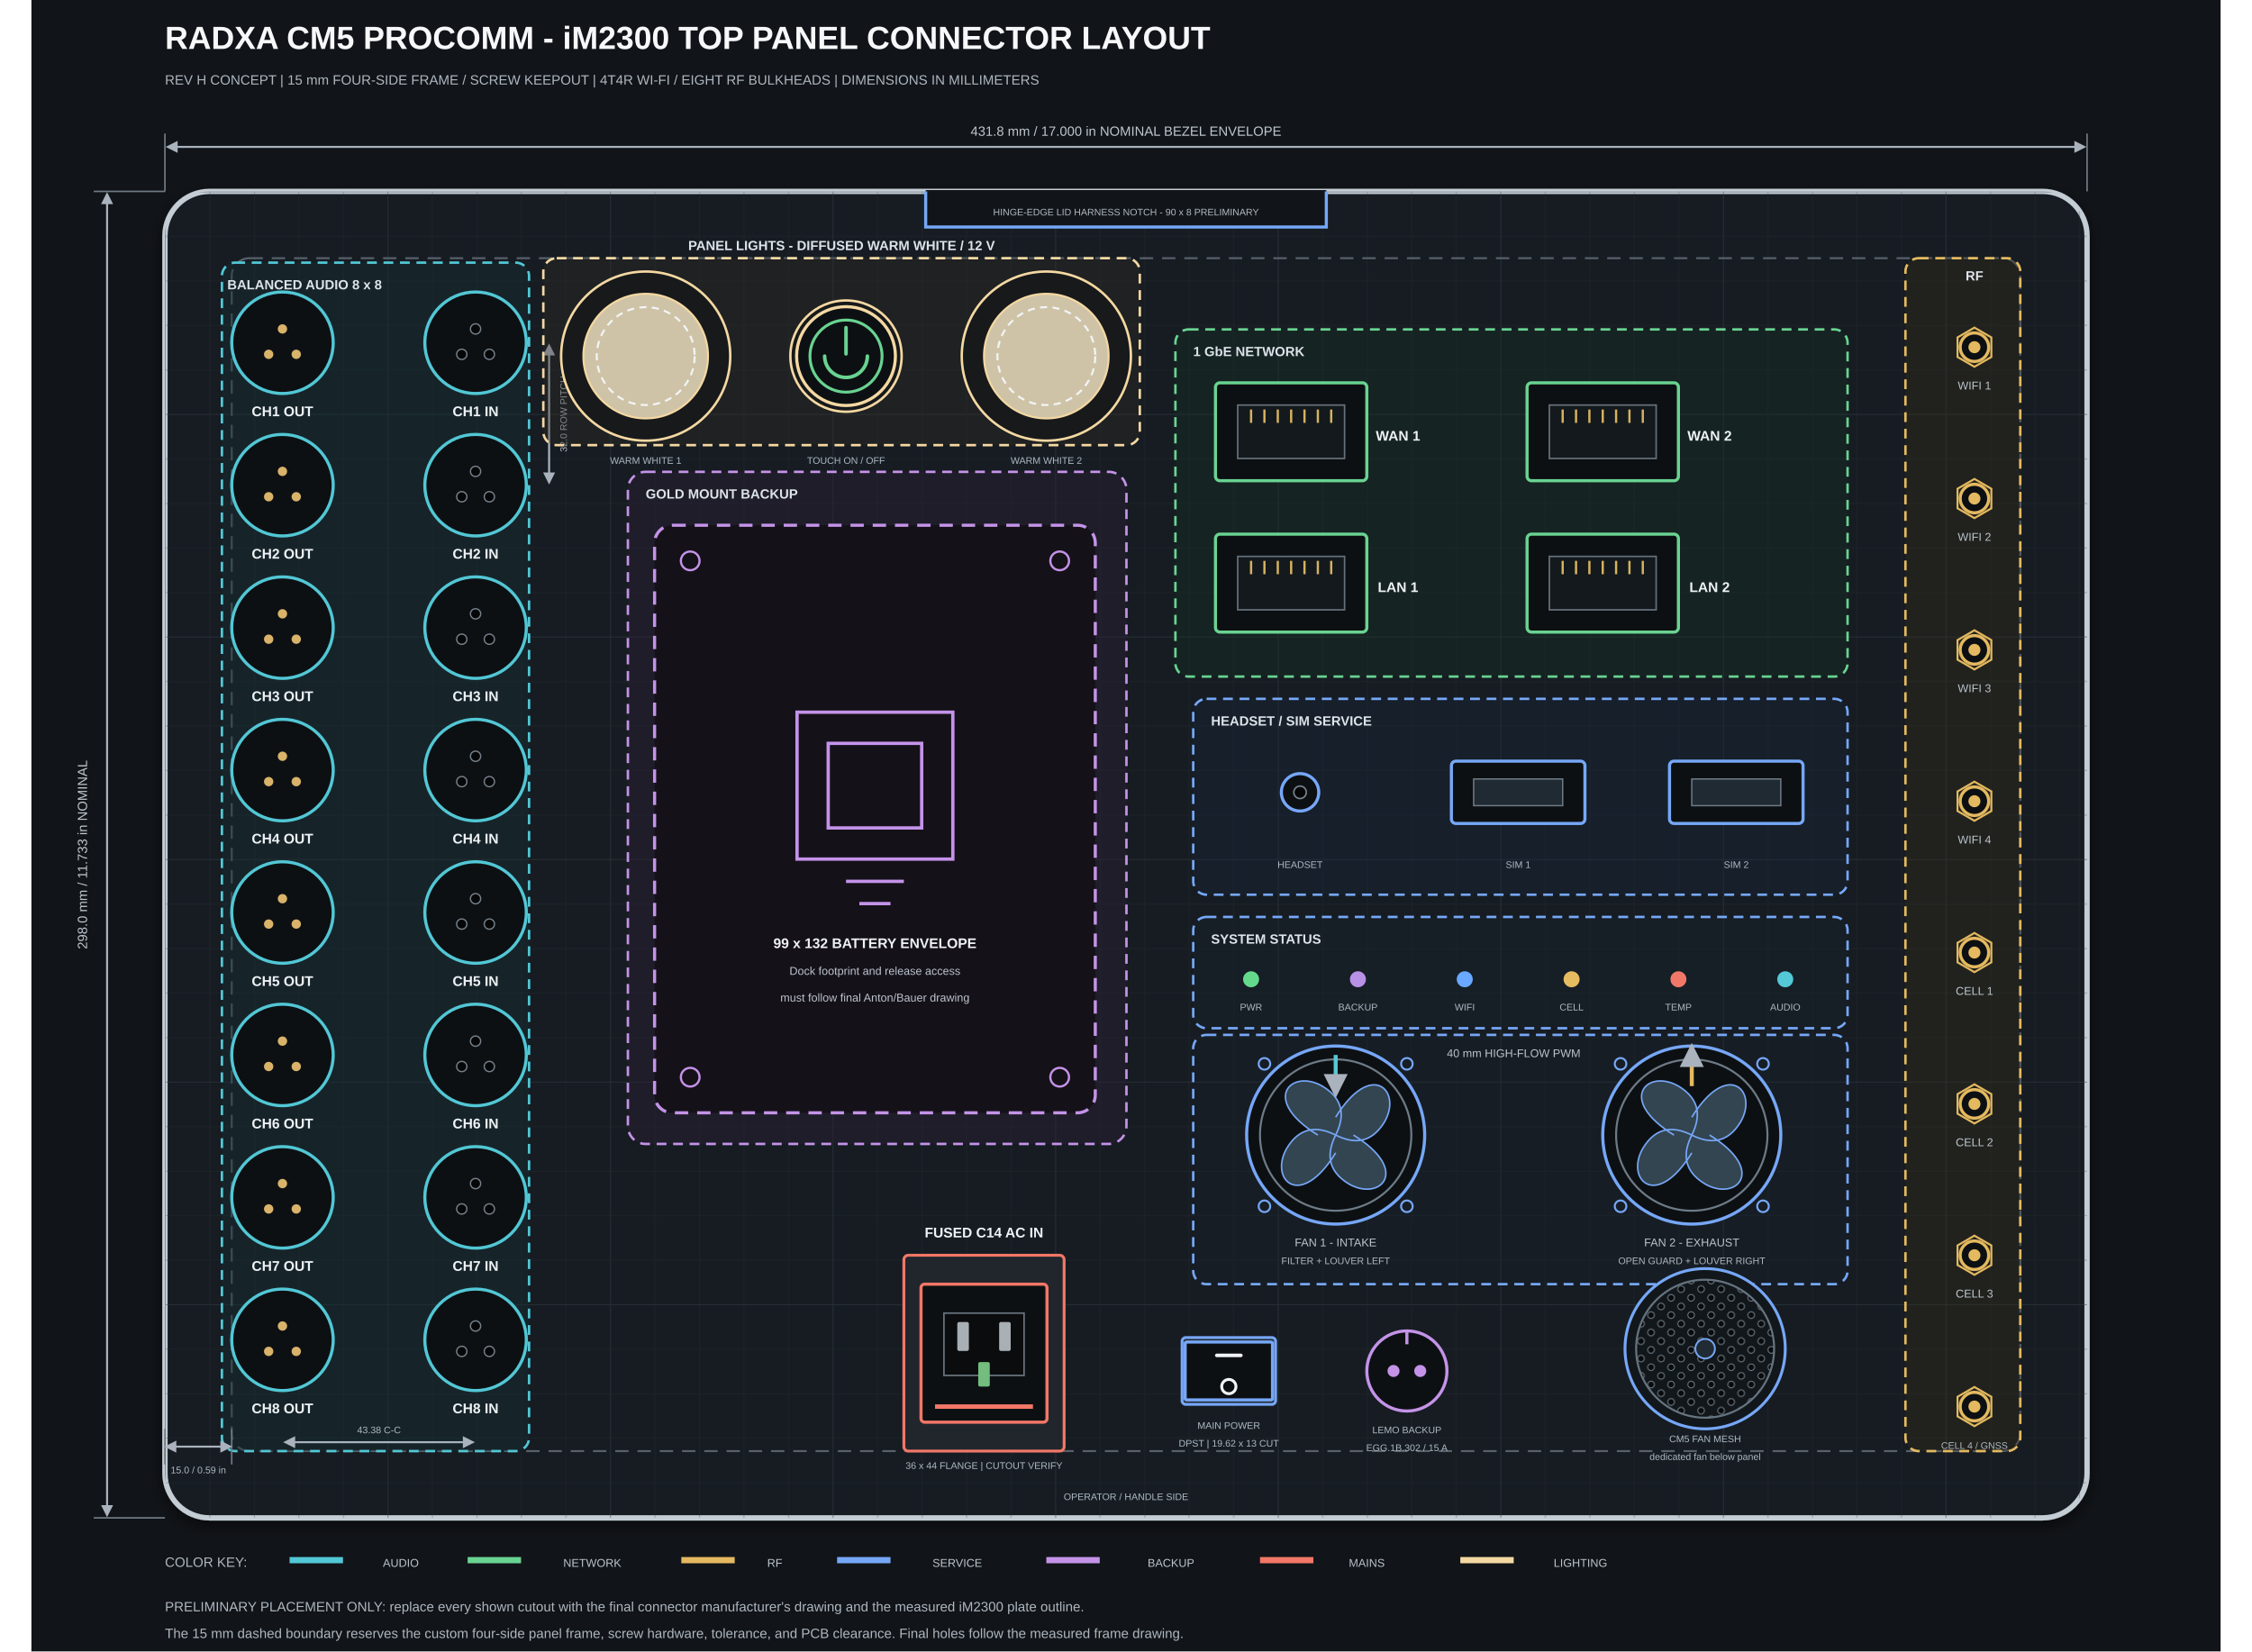
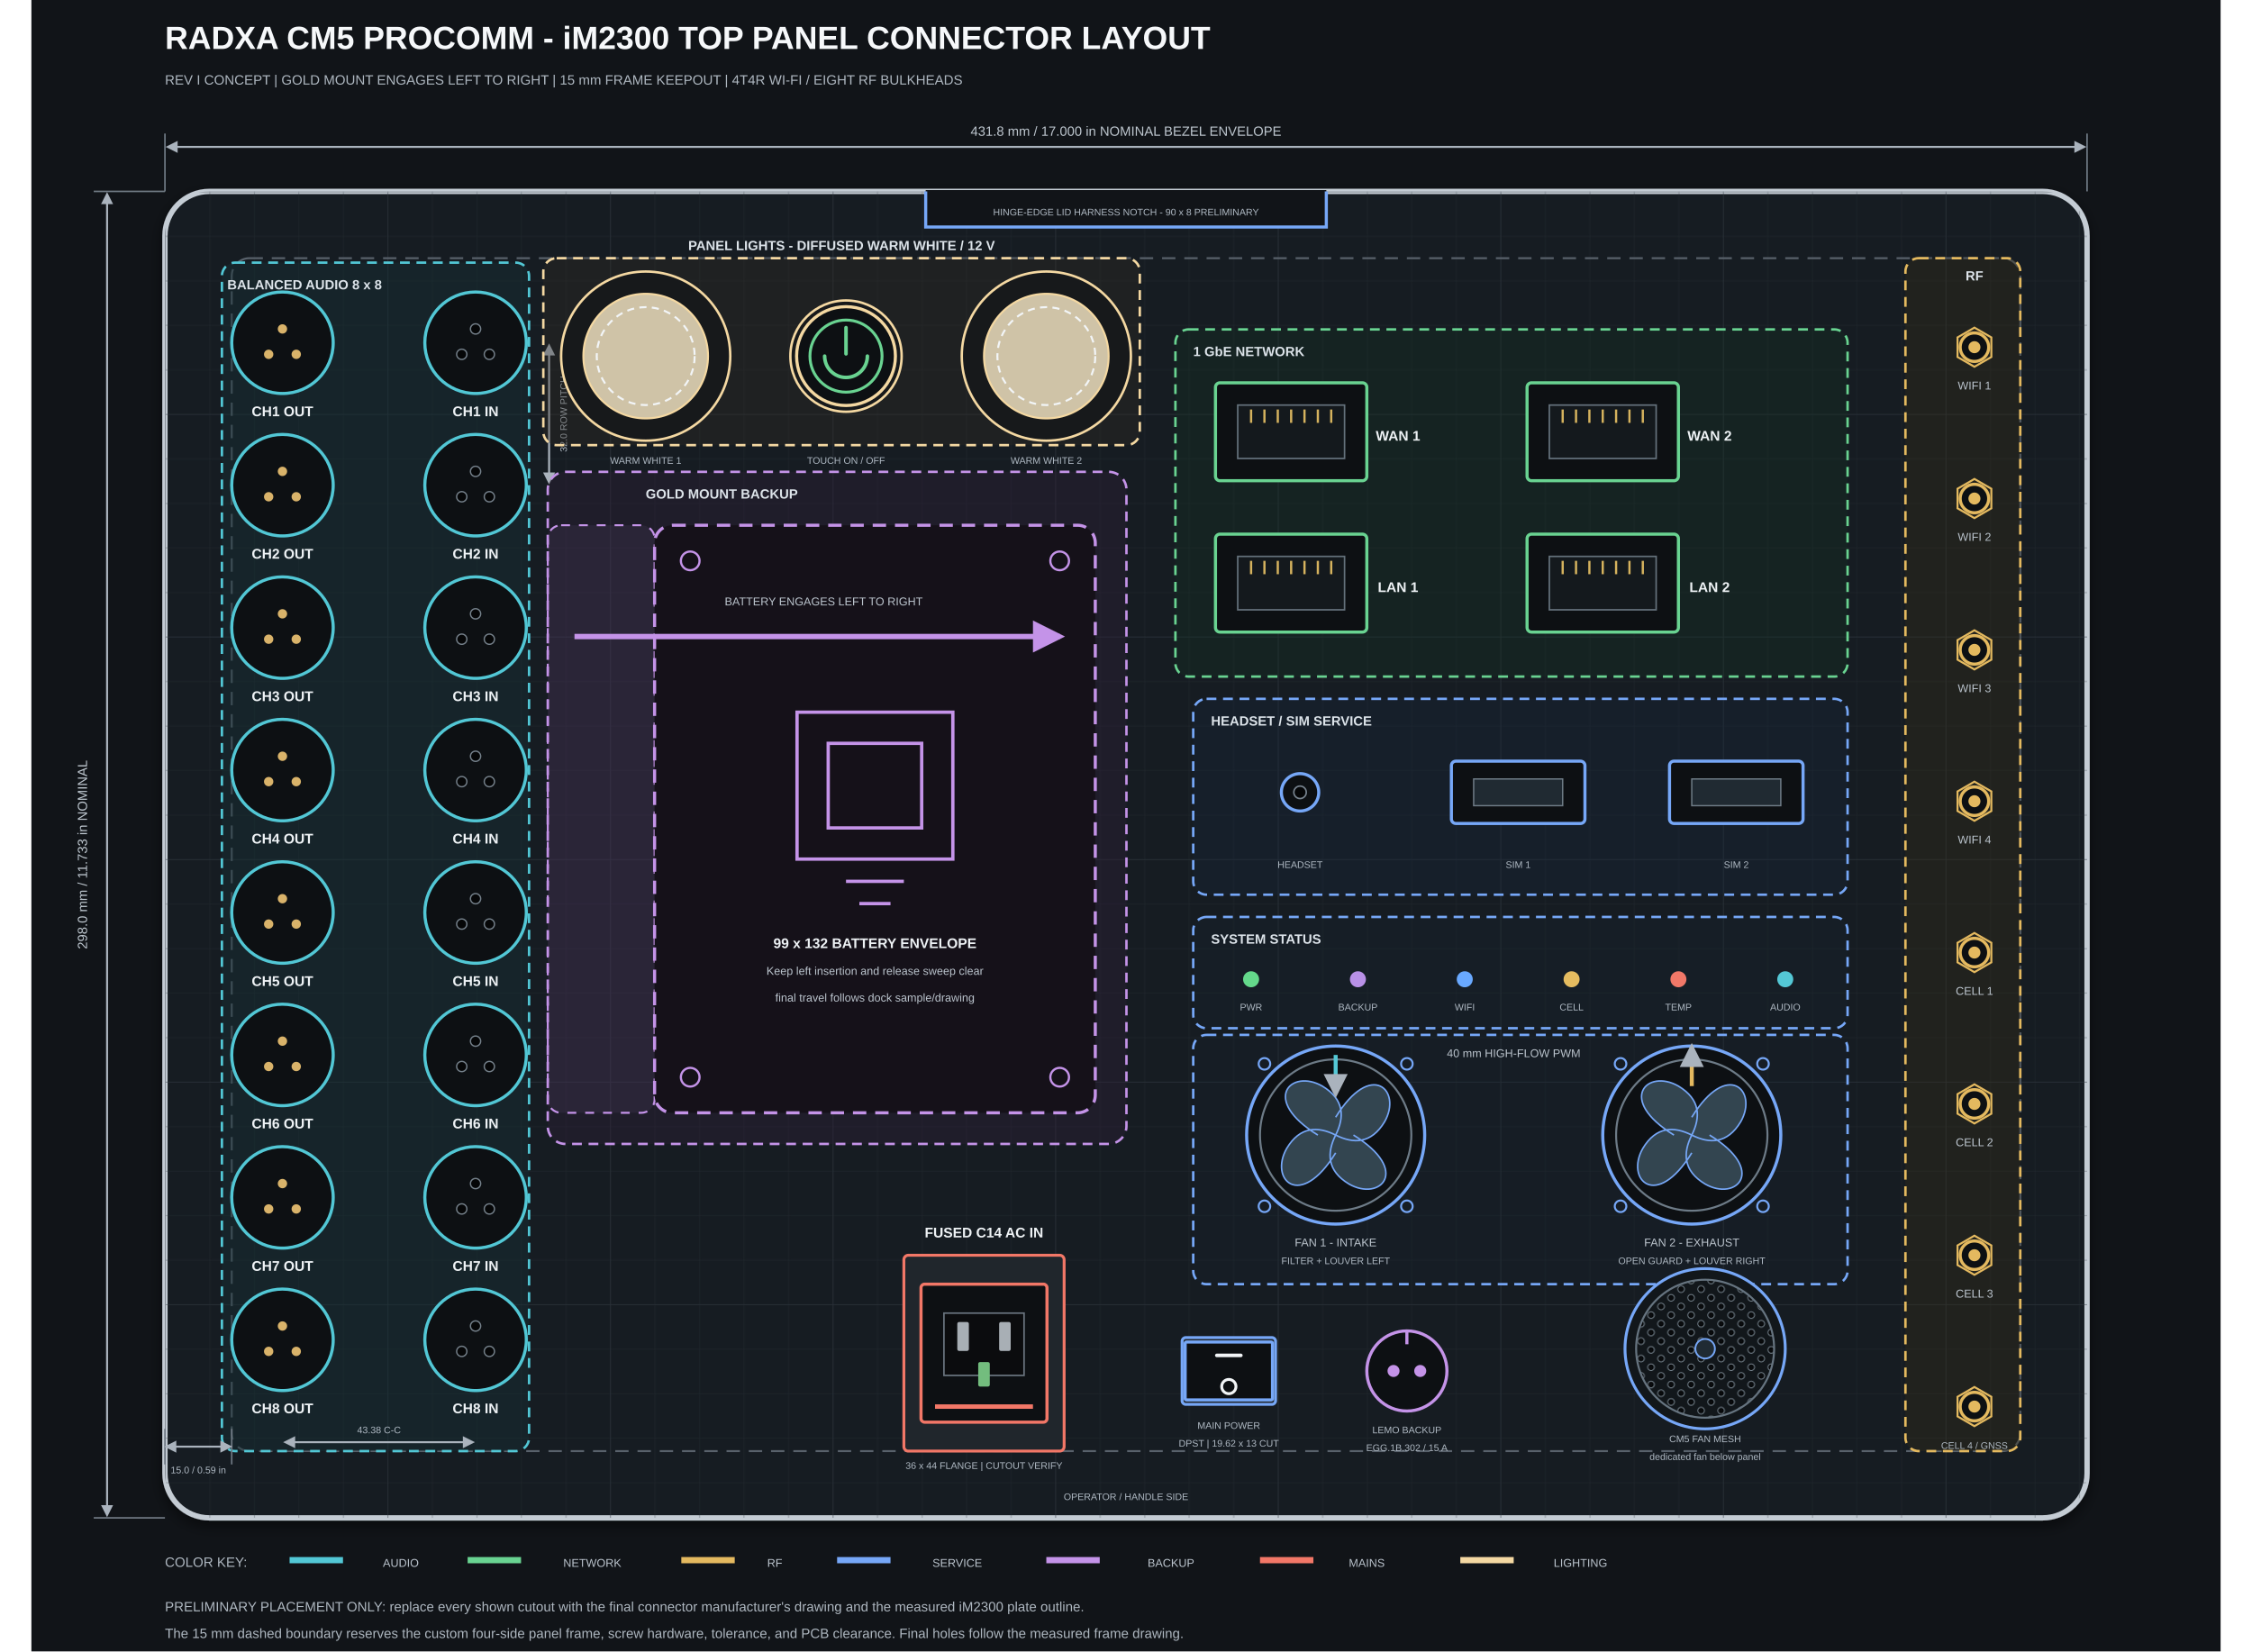
<svg xmlns="http://www.w3.org/2000/svg" width="1800" height="1320" viewBox="-30 -43 491.8 371" role="img" aria-labelledby="title desc">
  <defs>
    <pattern id="minorGrid" width="10" height="10" patternUnits="userSpaceOnUse">
      <path d="M10 0H0V10" fill="none" stroke="#2b3138" stroke-width="0.22" />
    </pattern>
    <pattern id="majorGrid" width="50" height="50" patternUnits="userSpaceOnUse">
      <rect width="50" height="50" fill="url(#minorGrid)" />
      <path d="M50 0H0V50" fill="none" stroke="#39414a" stroke-width="0.34" />
    </pattern>
    <pattern id="meshPattern" width="4.5" height="3.9" patternUnits="userSpaceOnUse">
      <circle cx="1.1" cy="1.1" r="0.75" fill="#090b0d" stroke="#73808a" stroke-width="0.2" />
      <circle cx="3.35" cy="3.05" r="0.75" fill="#090b0d" stroke="#73808a" stroke-width="0.2" />
    </pattern>
    <marker id="arrow" markerWidth="6" markerHeight="6" refX="3" refY="3" orient="auto-start-reverse">
      <path d="M6 3L0 0V6Z" fill="#aab3bd" />
+     </marker>
+     <marker id="batteryArrow" markerWidth="6" markerHeight="6" refX="5" refY="3" orient="auto">
+       <path d="M0 0L6 3L0 6Z" fill="#c493e8" />
    </marker>
    <filter id="shadow" x="-15%" y="-15%" width="130%" height="130%">
      <feDropShadow dx="0" dy="1.2" stdDeviation="1.5" flood-color="#000" flood-opacity="0.5" />
    </filter>
    <style>
      .page { fill: #111418; }
      .panel { fill: #171c21; stroke: #c4ccd4; stroke-width: 1.2; }
      .safe { fill: none; stroke: #58616b; stroke-width: 0.45; stroke-dasharray: 3 2; }
      .zone { stroke-width: 0.55; stroke-dasharray: 2.2 1.5; }
      .outline { fill: #20262c; stroke: #dde3e8; stroke-width: 0.65; }
      .cut { fill: #0d1013; stroke: #f2f5f7; stroke-width: 0.7; }
      .audio { stroke: #52c7d5; }
      .network { stroke: #69d391; }
      .rf { stroke: #e4b95f; }
      .lighting { stroke: #f4d8a2; }
      .service { stroke: #76a7f7; }
      .backup { stroke: #c493e8; }
      .mains { stroke: #f27767; }
      .label { fill: #eef2f5; font-family: -apple-system, BlinkMacSystemFont, "Segoe UI", Arial, sans-serif; font-size: 3.15px; font-weight: 650; text-anchor: middle; letter-spacing: 0; }
      .small { fill: #bac3cc; font-family: -apple-system, BlinkMacSystemFont, "Segoe UI", Arial, sans-serif; font-size: 2.55px; text-anchor: middle; letter-spacing: 0; }
      .tiny { fill: #aeb8c2; font-family: -apple-system, BlinkMacSystemFont, "Segoe UI", Arial, sans-serif; font-size: 2.15px; text-anchor: middle; letter-spacing: 0; }
      .zoneTitle { fill: #dce3e9; font-family: -apple-system, BlinkMacSystemFont, "Segoe UI", Arial, sans-serif; font-size: 3px; font-weight: 700; letter-spacing: 0; }
      .title { fill: #f6f8fa; font-family: -apple-system, BlinkMacSystemFont, "Segoe UI", Arial, sans-serif; font-size: 7.2px; font-weight: 750; letter-spacing: 0; }
      .subtitle { fill: #aeb7c0; font-family: -apple-system, BlinkMacSystemFont, "Segoe UI", Arial, sans-serif; font-size: 3.05px; letter-spacing: 0; }
      .dimension { fill: #bdc6ce; font-family: -apple-system, BlinkMacSystemFont, "Segoe UI", Arial, sans-serif; font-size: 3px; text-anchor: middle; letter-spacing: 0; }
      .dimLine { fill: none; stroke: #aab3bd; stroke-width: 0.45; marker-start: url(#arrow); marker-end: url(#arrow); }
      .extension { stroke: #6f7983; stroke-width: 0.35; }
      text { dominant-baseline: alphabetic; }
    </style>
  </defs>
  <rect class="page" x="-30" y="-43" width="491.8" height="371" />
  <text class="title" x="0" y="-32">RADXA CM5 PROCOMM - iM2300 TOP PANEL CONNECTOR LAYOUT</text>
-   <text class="subtitle" x="0" y="-24">REV H CONCEPT | 15 mm FOUR-SIDE FRAME / SCREW KEEPOUT | 4T4R WI-FI / EIGHT RF BULKHEADS | DIMENSIONS IN MILLIMETERS</text>
+   <text class="subtitle" x="0" y="-24">REV I CONCEPT | GOLD MOUNT ENGAGES LEFT TO RIGHT | 15 mm FRAME KEEPOUT | 4T4R WI-FI / EIGHT RF BULKHEADS</text>
  <line class="extension" x1="0" y1="0" x2="0" y2="-13" />
  <line class="extension" x1="431.8" y1="0" x2="431.8" y2="-13" />
  <line class="dimLine" x1="1.5" y1="-10" x2="430.3" y2="-10" />
  <text class="dimension" x="215.9" y="-12.5">431.8 mm / 17.000 in NOMINAL BEZEL ENVELOPE</text>
  <line class="extension" x1="0" y1="0" x2="-16" y2="0" />
  <line class="extension" x1="0" y1="298" x2="-16" y2="298" />
  <line class="dimLine" x1="-13" y1="1.5" x2="-13" y2="296.5" />
  <text class="dimension" x="-17.5" y="149" transform="rotate(-90 -17.5 149)">298.0 mm / 11.733 in NOMINAL</text>
  <rect class="panel" x="0" y="0" width="431.8" height="298" rx="10" filter="url(#shadow)" />
  <rect x="0" y="0" width="431.8" height="298" rx="10" fill="url(#majorGrid)" opacity="0.52" />
  <rect class="safe" x="15" y="15" width="401.8" height="268" rx="4" />
  <rect x="170.9" y="-0.3" width="90" height="8.3" fill="#111418" />
  <path class="service" d="M170.9 0V8H260.9V0" fill="none" stroke-width="0.7" />
  <text class="tiny" x="215.9" y="5.4">HINGE-EDGE LID HARNESS NOTCH - 90 x 8 PRELIMINARY</text>
  <text class="tiny" x="215.9" y="294">OPERATOR / HANDLE SIDE</text>
  <g>
    <rect class="zone audio" x="12.8" y="16" width="69" height="267" rx="3" fill="#173036" fill-opacity="0.42" />
    <text class="zoneTitle" x="14" y="22">BALANCED AUDIO 8 x 8</text>
    <line class="extension" x1="0" y1="286" x2="0" y2="278" />
    <line class="extension" x1="15" y1="286" x2="15" y2="278" />
    <line class="dimLine" x1="1.2" y1="282" x2="13.8" y2="282" />
    <text class="tiny" x="7.5" y="288">15.0 / 0.59 in</text>
    <g transform="translate(26.4 34)">
      <circle class="cut audio" r="11.4" />
      <circle cx="0" cy="-3.1" r="1.05" fill="#d9b36a" />
      <circle cx="-3.1" cy="2.6" r="1.05" fill="#d9b36a" />
      <circle cx="3.1" cy="2.6" r="1.05" fill="#d9b36a" />
    </g>
    <text class="label" x="26.4" y="50.5">CH1 OUT</text>
    <g transform="translate(69.78 34)">
      <circle class="cut audio" r="11.4" />
      <circle cx="0" cy="-3.1" r="1.15" fill="#050607" stroke="#74808a" stroke-width="0.3" />
      <circle cx="-3.1" cy="2.6" r="1.15" fill="#050607" stroke="#74808a" stroke-width="0.3" />
      <circle cx="3.1" cy="2.6" r="1.15" fill="#050607" stroke="#74808a" stroke-width="0.3" />
    </g>
    <text class="label" x="69.78" y="50.5">CH1 IN</text>
    <g transform="translate(0 32)">
      <use href="#xlrOut" />
      <use href="#xlrIn" />
    </g>
    <defs>
      <g id="xlrOut" transform="translate(26.4 34)">
        <circle class="cut audio" r="11.4" />
        <circle cx="0" cy="-3.1" r="1.05" fill="#d9b36a" />
        <circle cx="-3.1" cy="2.6" r="1.05" fill="#d9b36a" />
        <circle cx="3.1" cy="2.6" r="1.05" fill="#d9b36a" />
      </g>
      <g id="xlrIn" transform="translate(69.78 34)">
        <circle class="cut audio" r="11.4" />
        <circle cx="0" cy="-3.1" r="1.15" fill="#050607" stroke="#74808a" stroke-width="0.3" />
        <circle cx="-3.1" cy="2.6" r="1.15" fill="#050607" stroke="#74808a" stroke-width="0.3" />
        <circle cx="3.1" cy="2.6" r="1.15" fill="#050607" stroke="#74808a" stroke-width="0.3" />
      </g>
    </defs>
    <g transform="translate(0 32)">
      <text class="label" x="26.4" y="50.5">CH2 OUT</text>
      <text class="label" x="69.78" y="50.5">CH2 IN</text>
    </g>
    <g transform="translate(0 64)">
      <use href="#xlrOut" />
      <use href="#xlrIn" />
      <text class="label" x="26.4" y="50.5">CH3 OUT</text>
      <text class="label" x="69.78" y="50.5">CH3 IN</text>
    </g>
    <g transform="translate(0 96)">
      <use href="#xlrOut" />
      <use href="#xlrIn" />
      <text class="label" x="26.4" y="50.5">CH4 OUT</text>
      <text class="label" x="69.78" y="50.5">CH4 IN</text>
    </g>
    <g transform="translate(0 128)">
      <use href="#xlrOut" />
      <use href="#xlrIn" />
      <text class="label" x="26.4" y="50.5">CH5 OUT</text>
      <text class="label" x="69.78" y="50.5">CH5 IN</text>
    </g>
    <g transform="translate(0 160)">
      <use href="#xlrOut" />
      <use href="#xlrIn" />
      <text class="label" x="26.4" y="50.5">CH6 OUT</text>
      <text class="label" x="69.78" y="50.5">CH6 IN</text>
    </g>
    <g transform="translate(0 192)">
      <use href="#xlrOut" />
      <use href="#xlrIn" />
      <text class="label" x="26.4" y="50.5">CH7 OUT</text>
      <text class="label" x="69.78" y="50.5">CH7 IN</text>
    </g>
    <g transform="translate(0 224)">
      <use href="#xlrOut" />
      <use href="#xlrIn" />
      <text class="label" x="26.4" y="50.5">CH8 OUT</text>
      <text class="label" x="69.78" y="50.5">CH8 IN</text>
    </g>
    <line class="dimLine" x1="27.9" y1="281" x2="68.28" y2="281" />
    <text class="tiny" x="48.09" y="279">43.38 C-C</text>
    <line class="dimLine" x1="86.3" y1="35.5" x2="86.3" y2="64.5" />
    <text class="tiny" x="90.3" y="50" transform="rotate(-90 90.3 50)">32.0 ROW PITCH</text>
  </g>
  <g>
    <rect class="zone lighting" x="85" y="15" width="134" height="42" rx="3" fill="#332d24" fill-opacity="0.34" />
    <text class="zoneTitle" x="152" y="13.2" text-anchor="middle">PANEL LIGHTS - DIFFUSED WARM WHITE / 12 V</text>
    <g transform="translate(108 37)">
      <circle r="19" fill="#17191b" stroke="#f4d8a2" stroke-width="0.55" />
      <circle r="14" fill="#f7e7c5" fill-opacity="0.82" stroke="#f4d8a2" stroke-width="0.45" />
      <circle r="11" fill="none" stroke="#f2f5f7" stroke-width="0.45" stroke-dasharray="1.6 1.2" />
    </g>
    <text class="tiny" x="108" y="61.2">WARM WHITE 1</text>
    <g transform="translate(153 37)">
      <circle r="12.5" fill="#17191b" stroke="#f4d8a2" stroke-width="0.55" />
      <circle class="cut lighting" r="11.1" />
      <circle r="8.1" fill="none" stroke="#69d391" stroke-width="0.65" />
      <path d="M153 30.6V36.5" transform="translate(-153 -37)" stroke="#69d391" stroke-width="0.8" stroke-linecap="round" />
      <path d="M-4.8 0A4.8 4.8 0 1 0 4.8 0" fill="none" stroke="#69d391" stroke-width="0.8" stroke-linecap="round" />
    </g>
    <text class="tiny" x="153" y="61.2">TOUCH ON / OFF</text>
    <g transform="translate(198 37)">
      <circle r="19" fill="#17191b" stroke="#f4d8a2" stroke-width="0.55" />
      <circle r="14" fill="#f7e7c5" fill-opacity="0.82" stroke="#f4d8a2" stroke-width="0.45" />
      <circle r="11" fill="none" stroke="#f2f5f7" stroke-width="0.45" stroke-dasharray="1.6 1.2" />
    </g>
    <text class="tiny" x="198" y="61.2">WARM WHITE 2</text>
  </g>
  <rect class="zone rf" x="391" y="15" width="25.8" height="268" rx="3" fill="#382f19" fill-opacity="0.34" />
  <text class="zoneTitle" x="406.5" y="20" text-anchor="middle">RF</text>
  <g class="rf">
    <g transform="translate(406.5 35)">
      <polygon points="0,-4.4 3.8,-2.2 3.8,2.2 0,4.4 -3.8,2.2 -3.8,-2.2" fill="none" stroke="#e4b95f" stroke-width="0.45" />
      <circle class="cut rf" r="3.2" />
      <circle r="0.85" fill="#e4b95f" />
    </g>
    <g transform="translate(406.5 69)">
      <polygon points="0,-4.4 3.8,-2.2 3.8,2.2 0,4.4 -3.8,2.2 -3.8,-2.2" fill="none" stroke="#e4b95f" stroke-width="0.45" />
      <circle class="cut rf" r="3.2" />
      <circle r="0.85" fill="#e4b95f" />
    </g>
    <g transform="translate(406.5 103)">
      <polygon points="0,-4.4 3.8,-2.2 3.8,2.2 0,4.4 -3.8,2.2 -3.8,-2.2" fill="none" stroke="#e4b95f" stroke-width="0.45" />
      <circle class="cut rf" r="3.2" />
      <circle r="0.85" fill="#e4b95f" />
    </g>
    <g transform="translate(406.5 137)">
      <polygon points="0,-4.4 3.8,-2.2 3.8,2.2 0,4.4 -3.8,2.2 -3.8,-2.2" fill="none" stroke="#e4b95f" stroke-width="0.45" />
      <circle class="cut rf" r="3.2" />
      <circle r="0.85" fill="#e4b95f" />
    </g>
    <g transform="translate(406.5 171)">
      <polygon points="0,-4.4 3.8,-2.2 3.8,2.2 0,4.4 -3.8,2.2 -3.8,-2.2" fill="none" stroke="#e4b95f" stroke-width="0.45" />
      <circle class="cut rf" r="3.2" />
      <circle r="0.85" fill="#e4b95f" />
    </g>
    <g transform="translate(406.5 205)">
      <polygon points="0,-4.4 3.8,-2.2 3.8,2.2 0,4.4 -3.8,2.2 -3.8,-2.2" fill="none" stroke="#e4b95f" stroke-width="0.45" />
      <circle class="cut rf" r="3.2" />
      <circle r="0.85" fill="#e4b95f" />
    </g>
    <g transform="translate(406.5 239)">
      <polygon points="0,-4.4 3.8,-2.2 3.8,2.2 0,4.4 -3.8,2.2 -3.8,-2.2" fill="none" stroke="#e4b95f" stroke-width="0.45" />
      <circle class="cut rf" r="3.2" />
      <circle r="0.85" fill="#e4b95f" />
    </g>
    <g transform="translate(406.5 273)">
      <polygon points="0,-4.4 3.8,-2.2 3.8,2.2 0,4.4 -3.8,2.2 -3.8,-2.2" fill="none" stroke="#e4b95f" stroke-width="0.45" />
      <circle class="cut rf" r="3.2" />
      <circle r="0.85" fill="#e4b95f" />
    </g>
  </g>
  <text class="small" x="406.5" y="44.5">WIFI 1</text>
  <text class="small" x="406.5" y="78.5">WIFI 2</text>
  <text class="small" x="406.5" y="112.5">WIFI 3</text>
  <text class="small" x="406.5" y="146.5">WIFI 4</text>
  <text class="small" x="406.5" y="180.5">CELL 1</text>
  <text class="small" x="406.5" y="214.5">CELL 2</text>
  <text class="small" x="406.5" y="248.5">CELL 3</text>
  <text class="tiny" x="406.5" y="282.5">CELL 4 / GNSS</text>
  <g transform="translate(20 -10)">
    <rect class="zone network" x="207" y="41" width="151" height="78" rx="3" fill="#173426" fill-opacity="0.34" />
    <text class="zoneTitle" x="211" y="47">1 GbE NETWORK</text>
    <g>
      <g transform="translate(216 53)">
        <rect class="cut network" width="34" height="22" rx="1" />
        <path d="M5 5H29V17H5Z" fill="#14191d" stroke="#64717b" stroke-width="0.35" />
        <path d="M8 6V9M11 6V9M14 6V9M17 6V9M20 6V9M23 6V9M26 6V9" stroke="#d6b35e" stroke-width="0.5" />
      </g>
      <g transform="translate(286 53)">
        <rect class="cut network" width="34" height="22" rx="1" />
        <path d="M5 5H29V17H5Z" fill="#14191d" stroke="#64717b" stroke-width="0.35" />
        <path d="M8 6V9M11 6V9M14 6V9M17 6V9M20 6V9M23 6V9M26 6V9" stroke="#d6b35e" stroke-width="0.5" />
      </g>
      <g transform="translate(216 87)">
        <rect class="cut network" width="34" height="22" rx="1" />
        <path d="M5 5H29V17H5Z" fill="#14191d" stroke="#64717b" stroke-width="0.35" />
        <path d="M8 6V9M11 6V9M14 6V9M17 6V9M20 6V9M23 6V9M26 6V9" stroke="#d6b35e" stroke-width="0.5" />
      </g>
      <g transform="translate(286 87)">
        <rect class="cut network" width="34" height="22" rx="1" />
        <path d="M5 5H29V17H5Z" fill="#14191d" stroke="#64717b" stroke-width="0.35" />
        <path d="M8 6V9M11 6V9M14 6V9M17 6V9M20 6V9M23 6V9M26 6V9" stroke="#d6b35e" stroke-width="0.5" />
      </g>
    </g>
    <text class="label" x="257" y="66">WAN 1</text>
    <text class="label" x="327" y="66">WAN 2</text>
    <text class="label" x="257" y="100">LAN 1</text>
    <text class="label" x="327" y="100">LAN 2</text>
  </g>
  <g transform="translate(20 0)">
    <g transform="translate(-10 -26)">
-       <rect class="zone backup" x="94" y="89" width="112" height="151" rx="4" fill="#2d2037" fill-opacity="0.4" />
+       <rect class="zone backup" x="76" y="89" width="130" height="151" rx="4" fill="#2d2037" fill-opacity="0.4" />
      <text class="zoneTitle" x="98" y="95">GOLD MOUNT BACKUP</text>
+       <rect x="76" y="101" width="24" height="132" rx="3" fill="#c493e8" fill-opacity="0.07" stroke="#c493e8" stroke-width="0.45" stroke-dasharray="2 2" />
      <rect x="100" y="101" width="99" height="132" rx="4" fill="#151119" stroke="#c493e8" stroke-width="0.7" stroke-dasharray="3 2" />
      <circle cx="108" cy="109" r="2.1" fill="none" stroke="#c493e8" stroke-width="0.5" />
      <circle cx="191" cy="109" r="2.1" fill="none" stroke="#c493e8" stroke-width="0.5" />
      <circle cx="108" cy="225" r="2.1" fill="none" stroke="#c493e8" stroke-width="0.5" />
      <circle cx="191" cy="225" r="2.1" fill="none" stroke="#c493e8" stroke-width="0.5" />
      <path d="M132 143H167V176H132Z M139 150H160V169H139Z" fill="none" stroke="#c493e8" stroke-width="0.75" />
      <path d="M143 181H156M146 186H153" stroke="#c493e8" stroke-width="0.75" />
+       <text class="small" x="138" y="119">BATTERY ENGAGES LEFT TO RIGHT</text>
+       <path d="M82 126H191" fill="none" stroke="#c493e8" stroke-width="1.2" marker-end="url(#batteryArrow)" />
      <text class="label" x="149.5" y="196">99 x 132 BATTERY ENVELOPE</text>
-       <text class="small" x="149.5" y="202">Dock footprint and release access</text>
-       <text class="small" x="149.5" y="208">must follow final Anton/Bauer drawing</text>
+       <text class="small" x="149.5" y="202">Keep left insertion and release sweep clear</text>
+       <text class="small" x="149.5" y="208">final travel follows dock sample/drawing</text>
    </g>
    <g transform="translate(0 -10)">
      <rect class="zone service" x="211" y="124" width="147" height="44" rx="3" fill="#17263d" fill-opacity="0.32" />
      <text class="zoneTitle" x="215" y="130">HEADSET / SIM SERVICE</text>
      <circle class="cut service" cx="235" cy="145" r="4.2" />
      <circle cx="235" cy="145" r="1.4" fill="#050607" stroke="#77838e" stroke-width="0.35" />
      <text class="tiny" x="235" y="162">HEADSET</text>
      <rect class="cut service" x="269" y="138" width="30" height="14" rx="1" />
      <path d="M274 142H294V148H274Z" fill="#202a32" stroke="#6f7c87" stroke-width="0.3" />
      <text class="tiny" x="284" y="162">SIM 1</text>
      <rect class="cut service" x="318" y="138" width="30" height="14" rx="1" />
      <path d="M323 142H343V148H323Z" fill="#202a32" stroke="#6f7c87" stroke-width="0.3" />
      <text class="tiny" x="333" y="162">SIM 2</text>
      <rect class="zone service" x="211" y="173" width="147" height="25" rx="3" fill="#17252f" fill-opacity="0.28" />
      <text class="zoneTitle" x="215" y="179">SYSTEM STATUS</text>
      <g>
        <circle cx="224" cy="187" r="1.8" fill="#64d98b" />
        <circle cx="248" cy="187" r="1.8" fill="#b991e7" />
        <circle cx="272" cy="187" r="1.8" fill="#69a9ff" />
        <circle cx="296" cy="187" r="1.8" fill="#e5bc60" />
        <circle cx="320" cy="187" r="1.8" fill="#f17868" />
        <circle cx="344" cy="187" r="1.8" fill="#54c8d6" />
      </g>
      <text class="tiny" x="224" y="194">PWR</text>
      <text class="tiny" x="248" y="194">BACKUP</text>
      <text class="tiny" x="272" y="194">WIFI</text>
      <text class="tiny" x="296" y="194">CELL</text>
      <text class="tiny" x="320" y="194">TEMP</text>
      <text class="tiny" x="344" y="194">AUDIO</text>
      <rect class="zone service" x="211" y="199.5" width="147" height="56" rx="3" fill="#17252f" fill-opacity="0.24" />
      <text class="small" x="283" y="204.5">40 mm HIGH-FLOW PWM</text>
      <g transform="translate(243 222)">
        <circle class="cut service" r="20" />
        <circle r="17" fill="none" stroke="#6d7b87" stroke-width="0.45" />
        <circle r="4" fill="#202b34" stroke="#76a7f7" stroke-width="0.45" />
        <path d="M0-4C8-17 15-10 11-3C8 2 4 2 0 0M4 0C17 8 10 15 3 11C-2 8-2 4 0 0M0 4C-8 17-15 10-11 3C-8-2-4-2 0 0M-4 0C-17-8-10-15-3-11C2-8 2-4 0 0" fill="#334550" stroke="#76a7f7" stroke-width="0.35" />
        <circle cx="-16" cy="-16" r="1.3" fill="none" stroke="#76a7f7" stroke-width="0.45" />
        <circle cx="16" cy="-16" r="1.3" fill="none" stroke="#76a7f7" stroke-width="0.45" />
        <circle cx="-16" cy="16" r="1.3" fill="none" stroke="#76a7f7" stroke-width="0.45" />
        <circle cx="16" cy="16" r="1.3" fill="none" stroke="#76a7f7" stroke-width="0.45" />
      </g>
      <path d="M243 204V211" fill="none" stroke="#54c8d6" stroke-width="0.9" marker-end="url(#arrow)" />
      <g transform="translate(323 222)">
        <circle class="cut service" r="20" />
        <circle r="17" fill="none" stroke="#6d7b87" stroke-width="0.45" />
        <circle r="4" fill="#202b34" stroke="#76a7f7" stroke-width="0.45" />
        <path d="M0-4C8-17 15-10 11-3C8 2 4 2 0 0M4 0C17 8 10 15 3 11C-2 8-2 4 0 0M0 4C-8 17-15 10-11 3C-8-2-4-2 0 0M-4 0C-17-8-10-15-3-11C2-8 2-4 0 0" fill="#334550" stroke="#76a7f7" stroke-width="0.35" />
        <circle cx="-16" cy="-16" r="1.3" fill="none" stroke="#76a7f7" stroke-width="0.45" />
        <circle cx="16" cy="-16" r="1.3" fill="none" stroke="#76a7f7" stroke-width="0.45" />
        <circle cx="-16" cy="16" r="1.3" fill="none" stroke="#76a7f7" stroke-width="0.45" />
        <circle cx="16" cy="16" r="1.3" fill="none" stroke="#76a7f7" stroke-width="0.45" />
      </g>
      <path d="M323 211V204" fill="none" stroke="#e4b95f" stroke-width="0.9" marker-end="url(#arrow)" />
      <text class="small" x="243" y="247">FAN 1 - INTAKE</text>
      <text class="tiny" x="243" y="251">FILTER + LOUVER LEFT</text>
      <text class="small" x="323" y="247">FAN 2 - EXHAUST</text>
      <text class="tiny" x="323" y="251">OPEN GUARD + LOUVER RIGHT</text>
    </g>
    <g transform="translate(0 -5)">
      <text class="label" x="164" y="240">FUSED C14 AC IN</text>
      <rect class="outline mains" x="146" y="244" width="36" height="44" rx="1" />
      <rect class="cut mains" x="149.85" y="250.5" width="28.3" height="31" rx="0.8" />
      <path d="M155 257H173V271H155Z" fill="#0b0c0e" stroke="#69747e" stroke-width="0.35" />
      <rect x="158" y="259" width="2.6" height="6.5" rx="0.4" fill="#a8afb5" />
      <rect x="167.4" y="259" width="2.6" height="6.5" rx="0.4" fill="#a8afb5" />
      <rect x="162.7" y="268" width="2.6" height="5.5" rx="0.4" fill="#73bd7e" />
      <path d="M153 278H175" stroke="#f27767" stroke-width="1" />
      <text class="tiny" x="164" y="292">36 x 44 FLANGE | CUTOUT VERIFY</text>
    </g>
    <g transform="translate(0 -2)">
      <rect class="outline service" x="208.5" y="259.5" width="21" height="15" rx="0.8" />
      <rect class="cut service" x="209.19" y="260.5" width="19.62" height="13" rx="0.3" />
      <line x1="216.3" y1="263.5" x2="221.7" y2="263.5" stroke="#f2f5f7" stroke-width="0.8" stroke-linecap="round" />
      <circle cx="219" cy="270.5" r="1.6" fill="none" stroke="#f2f5f7" stroke-width="0.65" />
      <text class="tiny" x="219" y="280">MAIN POWER</text>
      <text class="tiny" x="219" y="284">DPST | 19.62 x 13 CUT</text>
      <circle class="cut backup" cx="259" cy="267" r="9" />
      <circle cx="256" cy="267" r="1.35" fill="#c493e8" />
      <circle cx="262" cy="267" r="1.35" fill="#c493e8" />
      <path d="M259 258V261" stroke="#c493e8" stroke-width="0.7" />
      <text class="tiny" x="259" y="281">LEMO BACKUP</text>
      <text class="tiny" x="259" y="285">EGG.1B.302 / 15 A</text>
    </g>
    <g transform="translate(0 -8)">
      <circle cx="326" cy="268" r="18" fill="#12171b" stroke="#76a7f7" stroke-width="0.65" />
      <circle cx="326" cy="268" r="15.5" fill="url(#meshPattern)" stroke="#667480" stroke-width="0.45" />
      <circle cx="326" cy="268" r="2.2" fill="#202b34" stroke="#76a7f7" stroke-width="0.4" />
      <text class="tiny" x="326" y="289">CM5 FAN MESH</text>
      <text class="tiny" x="326" y="293">dedicated fan below panel</text>
    </g>
  </g>
  <text class="subtitle" x="0" y="309">COLOR KEY:</text>
  <line x1="28" y1="307.5" x2="40" y2="307.5" stroke="#52c7d5" stroke-width="1.4" />
  <text class="small" x="53" y="309">AUDIO</text>
  <line x1="68" y1="307.5" x2="80" y2="307.5" stroke="#69d391" stroke-width="1.4" />
  <text class="small" x="96" y="309">NETWORK</text>
  <line x1="116" y1="307.5" x2="128" y2="307.5" stroke="#e4b95f" stroke-width="1.4" />
  <text class="small" x="137" y="309">RF</text>
  <line x1="151" y1="307.5" x2="163" y2="307.5" stroke="#76a7f7" stroke-width="1.4" />
  <text class="small" x="178" y="309">SERVICE</text>
  <line x1="198" y1="307.5" x2="210" y2="307.5" stroke="#c493e8" stroke-width="1.4" />
  <text class="small" x="226" y="309">BACKUP</text>
  <line x1="246" y1="307.5" x2="258" y2="307.5" stroke="#f27767" stroke-width="1.4" />
  <text class="small" x="270" y="309">MAINS</text>
  <line x1="291" y1="307.5" x2="303" y2="307.5" stroke="#f4d8a2" stroke-width="1.4" />
  <text class="small" x="318" y="309">LIGHTING</text>
  <text class="subtitle" x="0" y="319">PRELIMINARY PLACEMENT ONLY: replace every shown cutout with the final connector manufacturer's drawing and the measured iM2300 plate outline.</text>
  <text class="subtitle" x="0" y="325">The 15 mm dashed boundary reserves the custom four-side panel frame, screw hardware, tolerance, and PCB clearance. Final holes follow the measured frame drawing.</text>
</svg>
